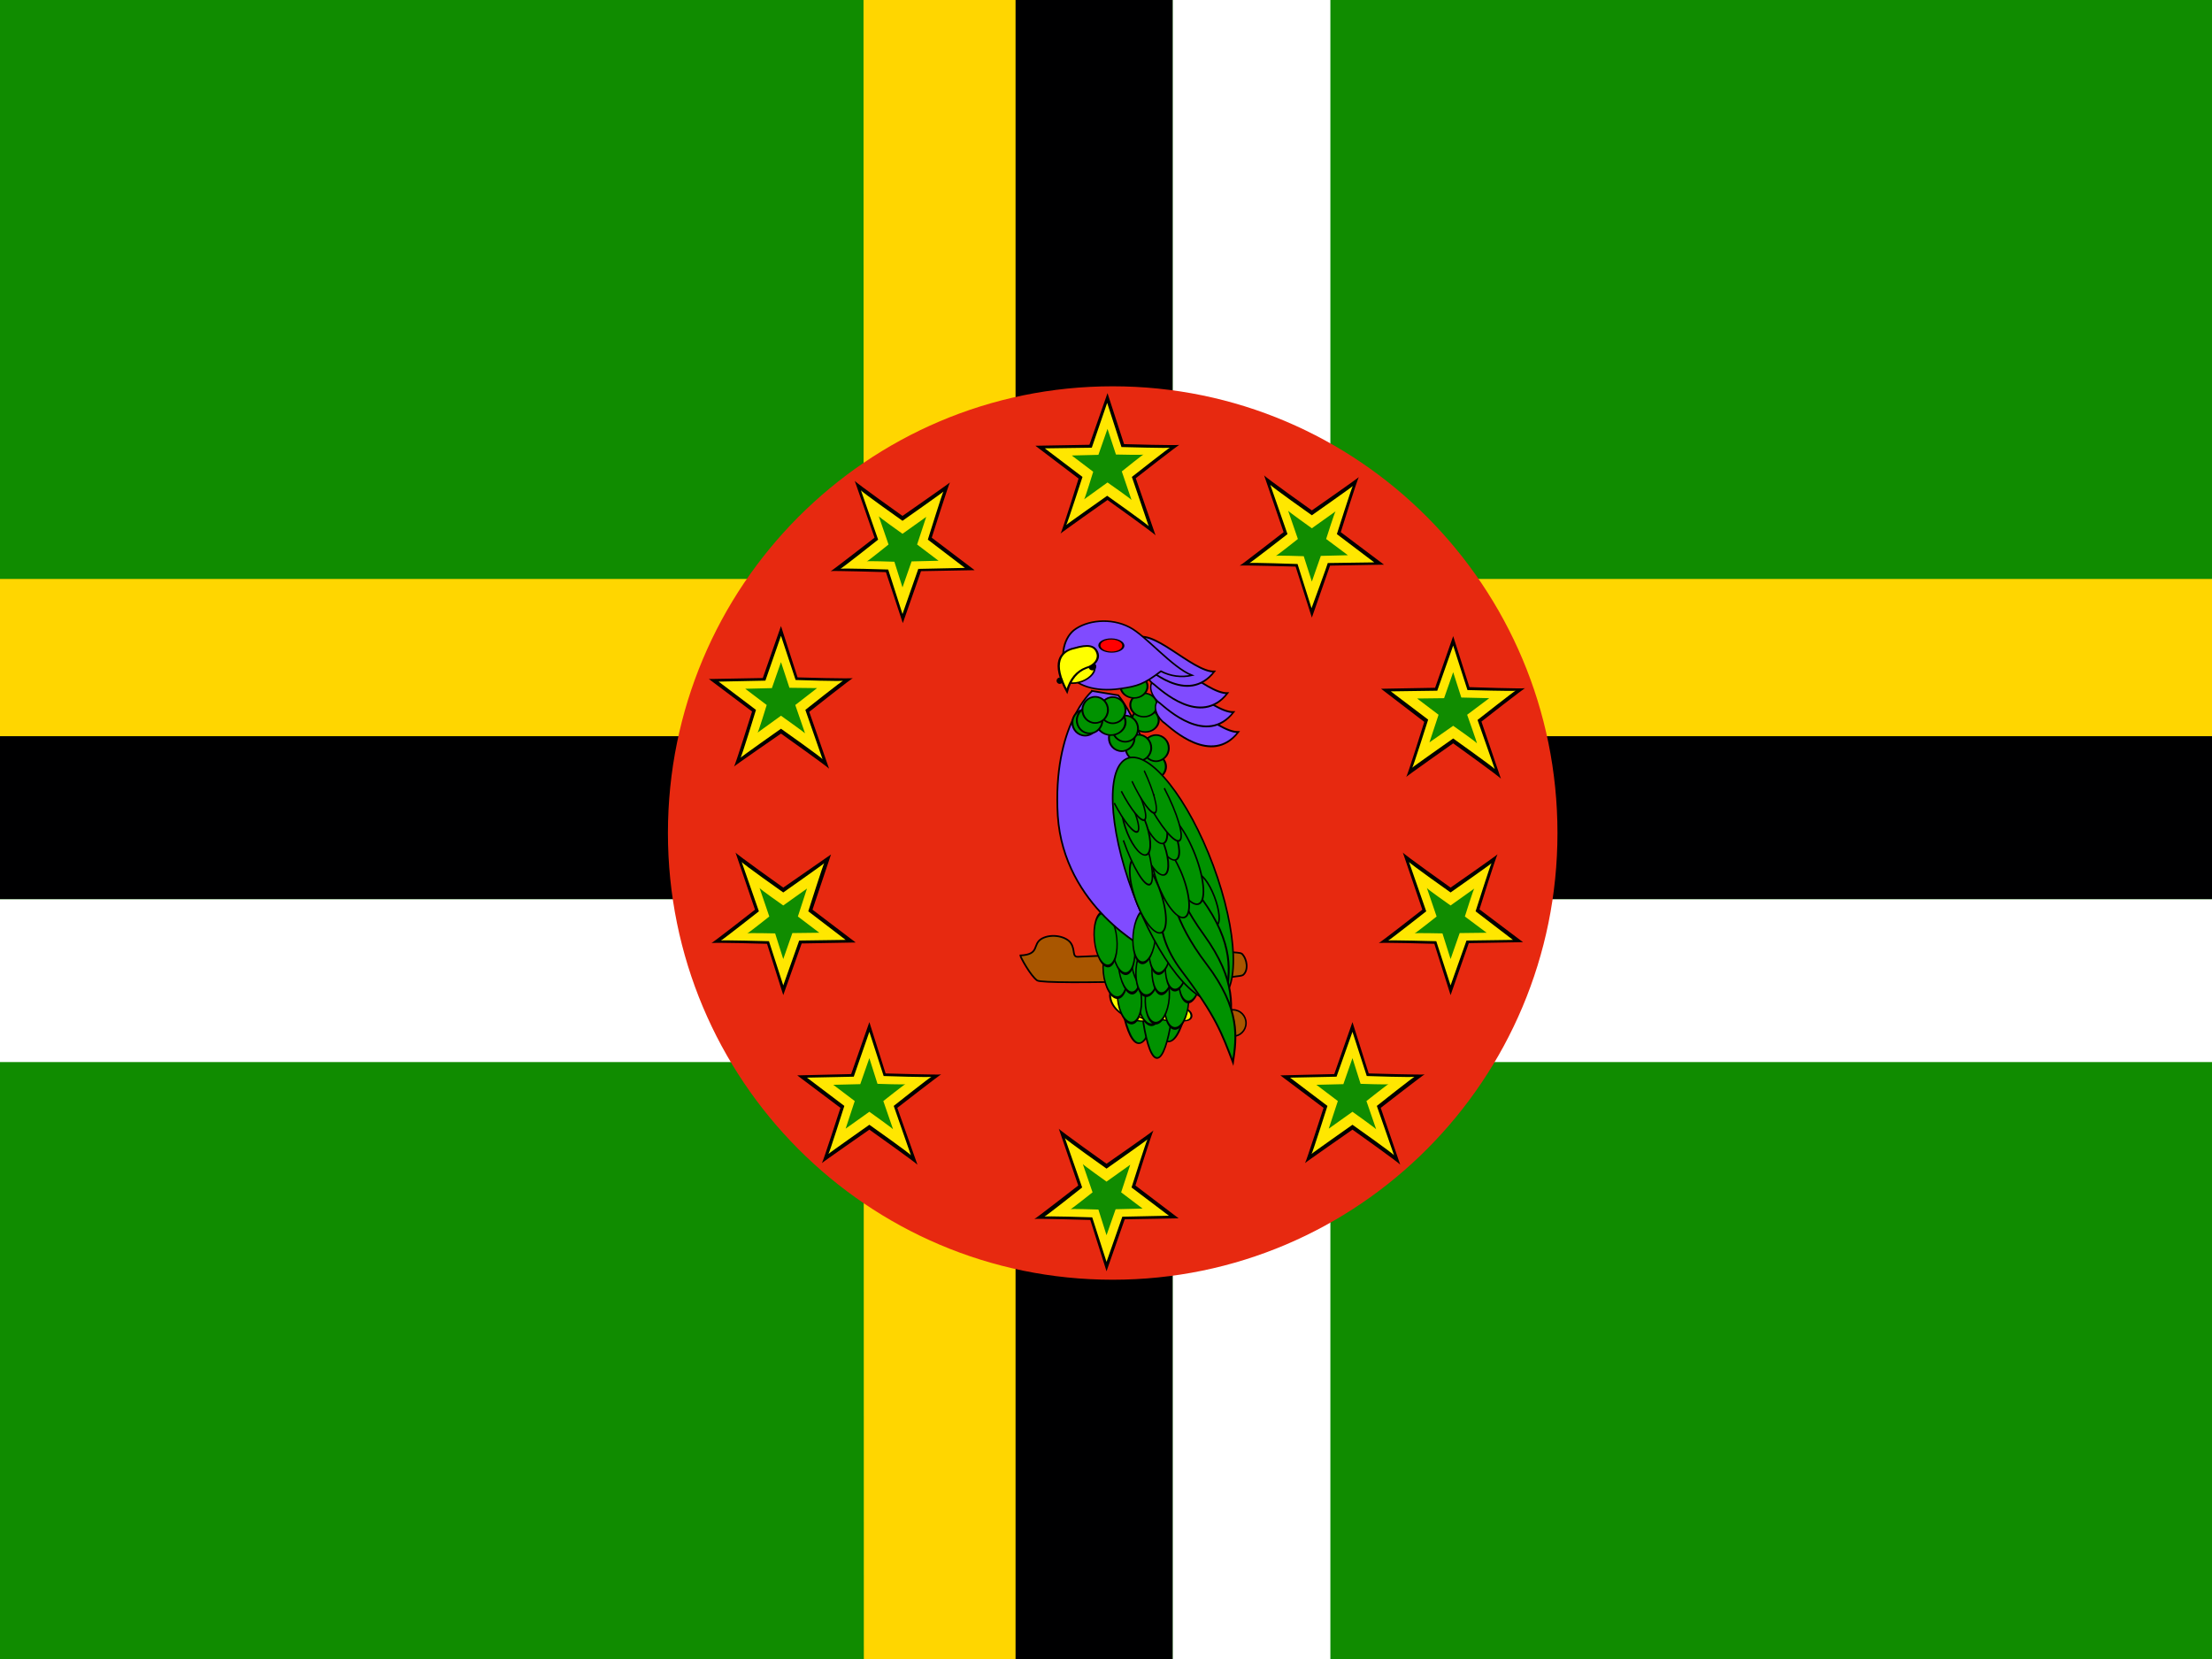
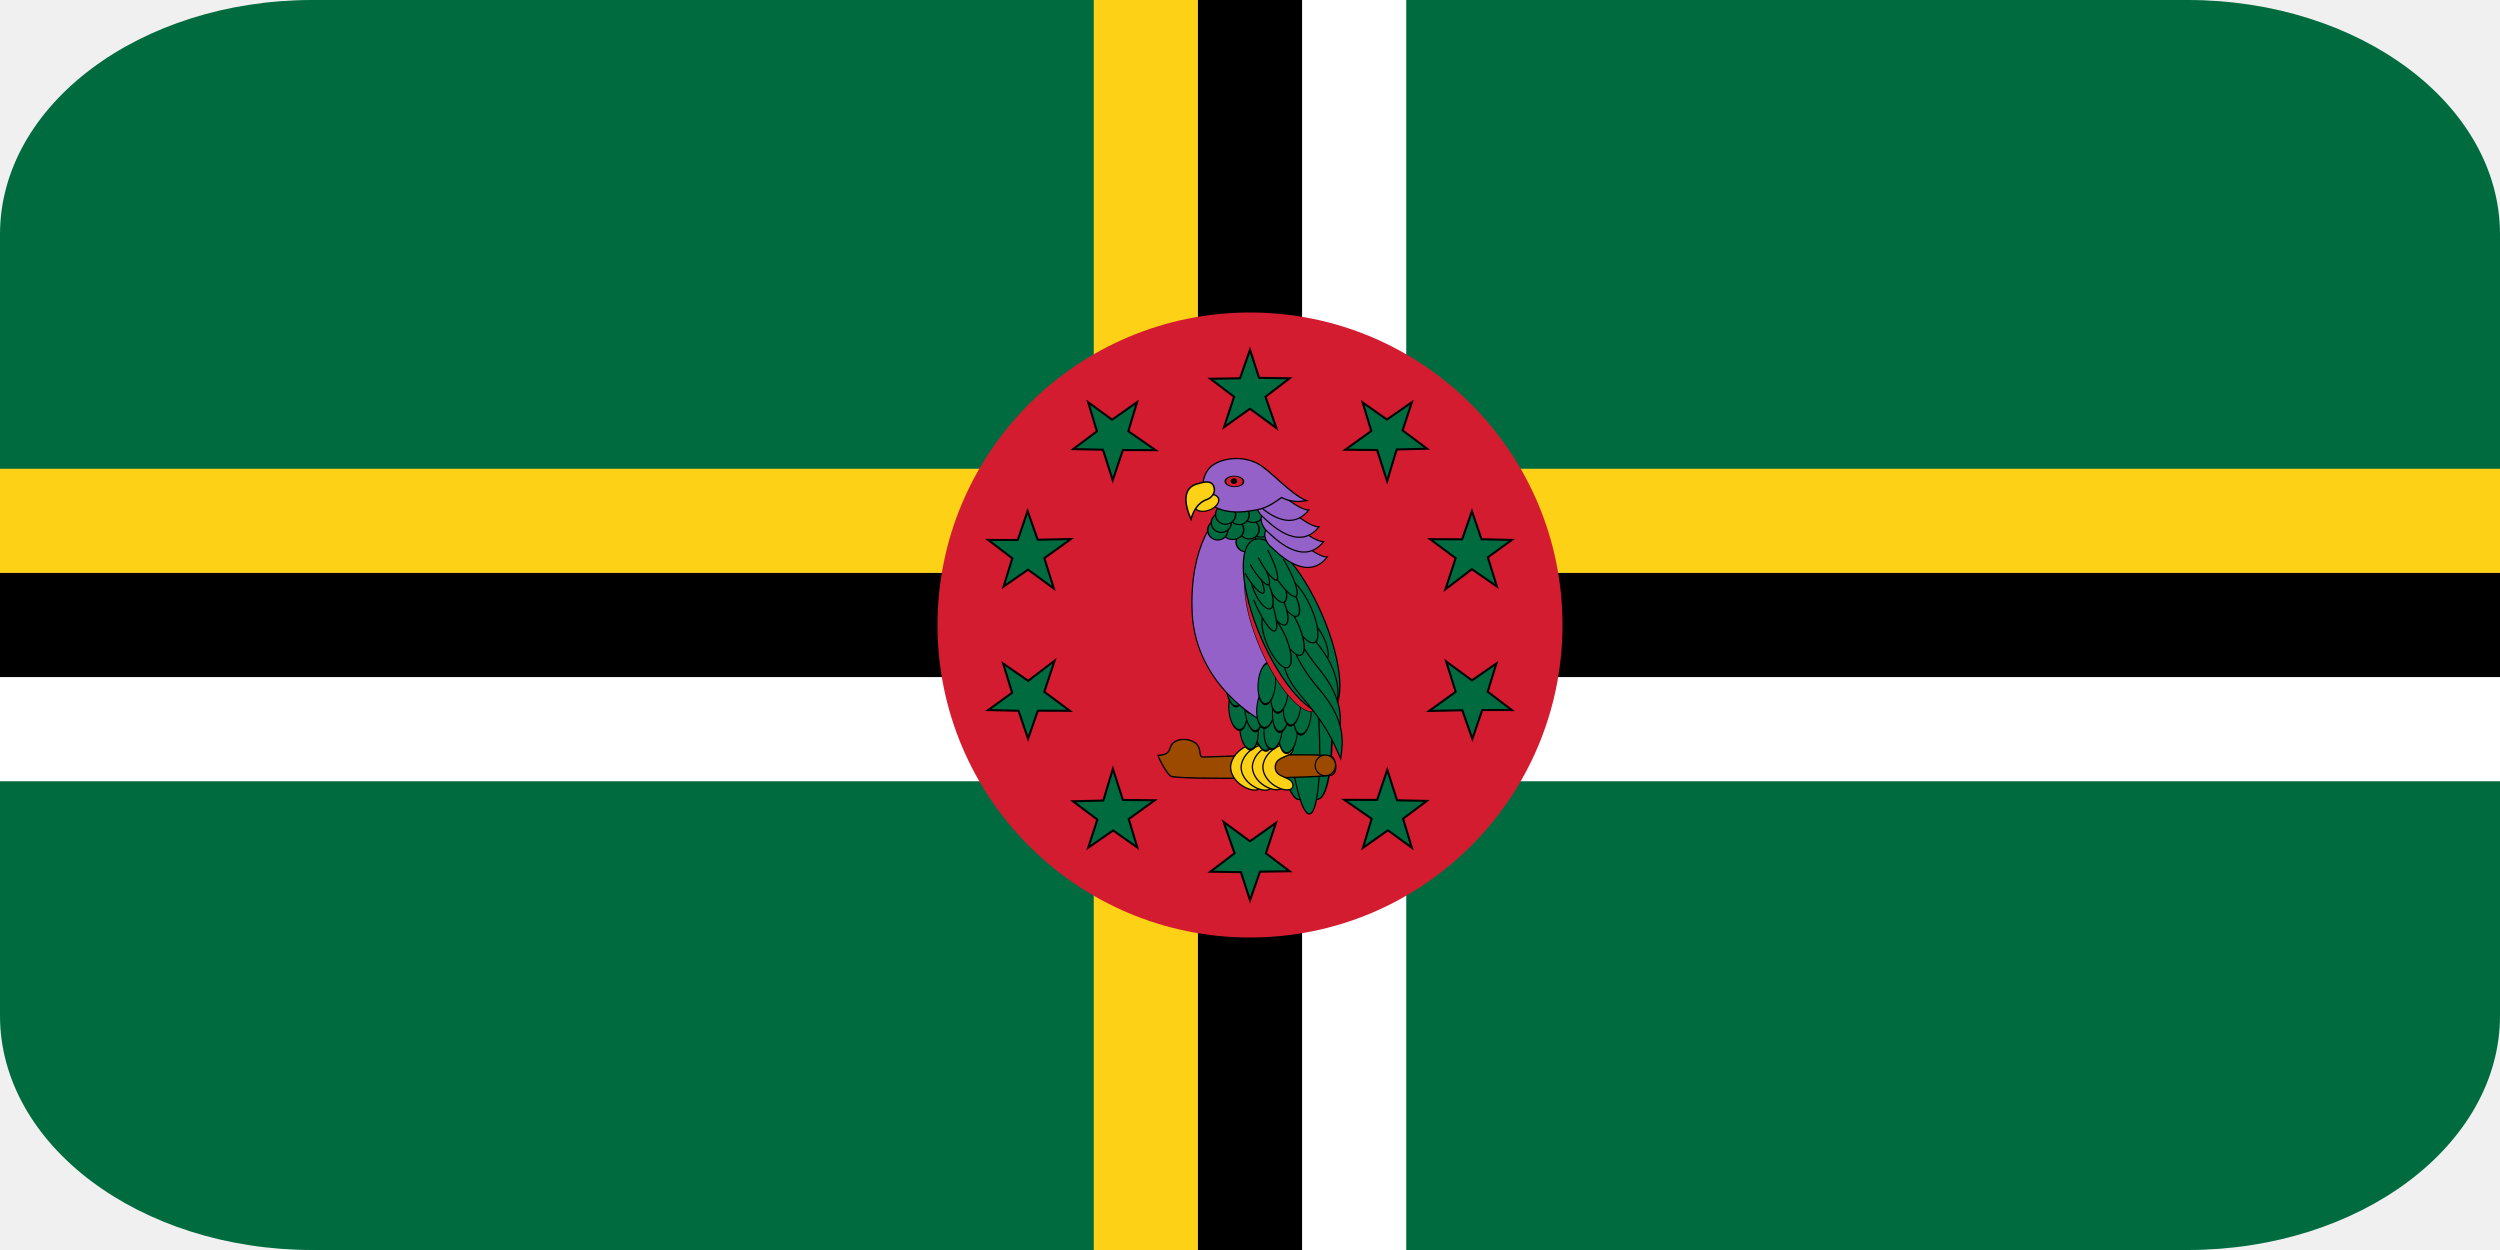
- <svg xmlns="http://www.w3.org/2000/svg" id="flag-icons-dm" viewBox="0 0 640 480">
+ <svg xmlns="http://www.w3.org/2000/svg" xmlns:xlink="http://www.w3.org/1999/xlink" viewBox="0 0 1200 600">
  <defs>
-     <clipPath id="dm-a">
-       <path fill-opacity=".7" d="M-85 0h682.7v512H-85z" />
-     </clipPath>
+     <mask id="fa-flag-rounded-dm" maskUnits="userSpaceOnUse" x="0.0" y="0.0" width="1200.0" height="600.0">
+       <rect x="0.0" y="0.0" width="1200.0" height="600.0" rx="150.0" ry="112.5" fill="#fff" />
+     </mask>
  </defs>
-   <g fill-rule="evenodd" clip-path="url(#dm-a)" transform="translate(79.7)scale(.94)">
-     <path fill="#108c00" d="M-258.3 0H769.2v512H-258.3z" />
-     <path fill="#ffd600" d="M-260 178.2H772.6v50.1H-260z" />
-     <path fill="#ffd600" d="M181 0h48.5v512h-48.4z" />
-     <path fill="#000001" d="M227.8 0h48.4v512h-48.4z" />
-     <path fill="#000001" d="M-260 226.6H772.6v50.2H-260z" />
-     <path fill="#fff" d="M-260 276.8H772.6v50.1H-260z" />
-     <path fill="#fff" d="M276.2 0h48.5v512h-48.5z" />
-     <rect width="273.8" height="275" x="-394.6" y="-393.9" fill="#e72910" ry="137.5" transform="scale(-1)" />
-     <g stroke-width="1pt">
-       <path d="m250.5 137 5.6-16 5.1 15.7s17.1.5 17.1.2-13.5 10.3-13.5 10.3l6.1 17.6c-.2-.5-14.8-10.9-14.8-10.9s-14.8 10.4-14.5 10.4 5.6-17 5.6-17l-13.3-10.1 16.6-.3z" />
-       <path fill="#ffe700" d="M251.3 137.7 256 124l4.4 13.6s14.9.4 14.9.2-11.7 9-11.7 9l5.2 15.2c-.2-.5-12.8-9.4-12.8-9.4s-12.8 9-12.6 9 5-14.8 5-14.8l-11.6-8.8 14.4-.2z" />
-       <path fill="#108c00" d="m253.3 140 2.8-8 2.6 7.9s8.5.2 8.5 0-6.7 5.2-6.7 5.2l3 8.8c-.1-.3-7.4-5.4-7.4-5.4l-7.2 5.2c.2 0 2.8-8.5 2.8-8.5l-6.6-5z" />
-     </g>
-     <g stroke-width="1pt">
-       <path d="m356.9 211.8 5.6-16 5 15.7s17.2.6 17.2.3-13.5 10.3-13.5 10.3l6 17.6c-.2-.5-14.7-10.9-14.7-10.9s-14.8 10.4-14.5 10.4 5.6-17 5.6-17L340.3 212l16.6-.3z" />
-       <path fill="#ffe700" d="m357.6 212.6 4.9-13.9 4.4 13.7s14.8.4 14.8.2-11.7 9-11.7 9l5.3 15.1c-.2-.4-12.8-9.4-12.8-9.4s-12.8 9-12.6 9 4.9-14.8 4.9-14.8l-11.5-8.7z" />
-       <path fill="#108c00" d="m359.7 214.9 2.8-8 2.5 7.8 8.6.2-6.8 5.1s3.2 9 3 8.8c0-.3-7.3-5.4-7.3-5.4l-7.3 5.1 2.8-8.5-6.6-5z" />
-     </g>
-     <g stroke-width="1pt">
-       <path d="m325.9 330.6 5.6-16 5 15.8s17.2.5 17.2.3-13.5 10.3-13.5 10.3l6 17.5c-.2-.5-14.7-10.8-14.7-10.8S316.7 358 316.9 358s5.7-17 5.7-17l-13.3-10z" />
-       <path fill="#ffe700" d="m326.6 331.4 4.9-13.8 4.4 13.6s14.8.5 14.8.2-11.7 9-11.7 9l5.3 15.2c-.2-.5-12.8-9.4-12.8-9.4s-12.8 9-12.6 9 4.9-14.8 4.9-14.8l-11.5-8.7z" />
-       <path fill="#108c00" d="m328.7 333.7 2.8-8 2.5 7.9s8.6.3 8.6.1-6.8 5.2-6.8 5.2l3 8.7c0-.2-7.3-5.4-7.3-5.4l-7.3 5.2 2.8-8.5-6.6-5z" />
-     </g>
-     <g stroke-width="1pt">
-       <path d="m177.2 330.6 5.6-16 5 15.8s17.1.5 17.1.3-13.5 10.3-13.5 10.3l6.2 17.5c-.3-.5-14.8-10.8-14.8-10.8S168 358 168.2 358s5.7-17 5.7-17l-13.3-10z" />
-       <path fill="#ffe700" d="m178 331.4 4.8-13.8 4.4 13.6s14.8.5 14.8.2-11.7 9-11.7 9l5.3 15.2c-.2-.5-12.8-9.4-12.8-9.4s-12.8 9-12.6 9 4.9-14.8 4.9-14.8l-11.5-8.7z" />
-       <path fill="#108c00" d="m180 333.7 2.8-8 2.5 7.9s8.6.3 8.6.1-6.8 5.2-6.8 5.2l3 8.7c0-.2-7.3-5.4-7.3-5.4l-7.3 5.2 2.8-8.5-6.6-5z" />
-     </g>
-     <g stroke-width="1pt">
-       <path d="m150 208.7 5.6-16 5.1 15.8s17.1.5 17.1.2-13.5 10.4-13.5 10.4l6.1 17.5c-.3-.5-14.8-10.8-14.8-10.8S140.8 236 141.1 236s5.6-17 5.6-17l-13.3-10z" />
-       <path fill="#ffe700" d="m150.8 209.5 4.8-13.8 4.5 13.6s14.7.5 14.7.2-11.7 9-11.7 9l5.3 15.2c-.2-.5-12.8-9.4-12.8-9.4s-12.8 9-12.5 9 4.8-14.8 4.8-14.8l-11.5-8.7z" />
-       <path fill="#108c00" d="m152.8 211.8 2.8-8 2.6 7.9 8.5.1-6.7 5.2 3 8.7c-.1-.2-7.4-5.4-7.4-5.4l-7.2 5.2c.2 0 2.8-8.5 2.8-8.5l-6.6-5z" />
-     </g>
-     <g stroke-width="1pt">
-       <path d="m324.6 174.1-5.6 16-5-15.7s-17.2-.5-17.2-.3 13.5-10.3 13.5-10.3l-6-17.5c.2.5 14.7 10.8 14.7 10.8s14.8-10.3 14.5-10.3-5.6 17-5.6 17l13.3 10z" />
-       <path fill="#ffe700" d="M323.9 173.3c0 .3-5 13.9-5 13.9l-4.3-13.6s-14.8-.5-14.8-.3 11.7-8.9 11.7-8.9l-5.3-15.2c.2.5 12.8 9.4 12.8 9.4s12.8-9 12.6-9-4.9 14.8-4.9 14.8l11.5 8.7z" />
-       <path fill="#108c00" d="m321.8 171-2.8 8-2.5-7.8s-8.6-.3-8.6-.1 6.8-5.2 6.8-5.2l-3-8.7c0 .2 7.3 5.4 7.3 5.4l7.3-5.2c-.2 0-2.9 8.5-2.9 8.5l6.7 5-8.3.2z" />
-     </g>
-     <g stroke-width="1pt">
-       <path d="m367.3 290.3-5.6 16-5-15.8s-17.2-.5-17.2-.2S353 280 353 280l-6-17.6c.2.5 14.7 10.8 14.7 10.8s14.8-10.3 14.5-10.3-5.6 17-5.6 17L384 290z" />
-       <path fill="#ffe700" d="m366.6 289.5-4.9 13.8-4.4-13.6s-14.8-.4-14.8-.2 11.7-9 11.7-9l-5.3-15.2c.2.5 12.8 9.4 12.8 9.4s12.8-9 12.6-9-4.9 14.8-4.9 14.8l11.5 8.8z" />
-       <path fill="#108c00" d="m364.5 287.2-2.8 8-2.5-7.9s-8.6-.2-8.6 0 6.8-5.2 6.8-5.2l-3-8.8c0 .3 7.3 5.4 7.3 5.4l7.3-5.2c-.2 0-2.9 8.6-2.9 8.6l6.7 5z" />
-     </g>
-     <g stroke-width="1pt">
-       <path d="m261.4 375.3-5.6 16-5-15.8s-17.2-.5-17.2-.3 13.5-10.3 13.5-10.3l-6-17.5c.2.5 14.7 10.8 14.7 10.8s14.8-10.3 14.5-10.3-5.6 17-5.6 17L278 375z" />
-       <path fill="#ffe700" d="m260.7 374.4-4.9 14-4.4-13.7s-14.8-.5-14.8-.2 11.7-9 11.7-9l-5.3-15.2c.2.5 12.8 9.4 12.8 9.4s12.8-9 12.6-9-4.9 14.8-4.9 14.8l11.5 8.7-14.3.3z" />
-       <path fill="#108c00" d="m258.6 372.2-2.8 8-2.5-7.9s-8.6-.3-8.6-.1 6.8-5.2 6.8-5.2l-3-8.7c0 .2 7.3 5.4 7.3 5.4l7.3-5.2-2.8 8.5 6.6 5z" />
-     </g>
-     <g stroke-width="1pt">
-       <path d="m162 290.3-5.7 16-5-15.8s-17.2-.5-17.2-.2 13.5-10.3 13.5-10.3l-6-17.6c.2.5 14.7 10.8 14.7 10.8L171 263l-5.7 17 13.3 10.1-16.6.3z" />
-       <path fill="#ffe700" d="m161.2 289.5-4.9 13.8-4.4-13.6s-14.8-.4-14.8-.2 11.7-9 11.7-9l-5.3-15.2c.2.5 12.8 9.4 12.8 9.4s12.8-9 12.6-9-4.9 14.8-4.9 14.8l11.5 8.8z" />
-       <path fill="#108c00" d="m159.1 287.2-2.8 8-2.5-7.9s-8.6-.2-8.6 0 6.8-5.2 6.8-5.2l-3-8.8c0 .3 7.3 5.4 7.3 5.4l7.3-5.2-2.8 8.6 6.6 5z" />
-     </g>
-     <g stroke-width="1pt">
-       <path d="m198.7 175.8-5.6 16-5.2-15.7s-17-.5-17-.3 13.5-10.3 13.5-10.3l-6.1-17.5c.2.5 14.7 10.8 14.7 10.8s14.8-10.3 14.6-10.3-5.6 17-5.6 17l13.2 10z" />
-       <path fill="#ffe700" d="m197.9 175-4.9 14-4.4-13.7s-14.8-.5-14.8-.2 11.7-9 11.7-9l-5.3-15.2c.2.5 12.8 9.4 12.8 9.4s12.8-9 12.6-9-4.8 14.8-4.8 14.8l11.4 8.7-14.3.3z" />
-       <path fill="#108c00" d="m195.8 172.8-2.8 8-2.5-7.9s-8.5-.3-8.5-.1 6.7-5.2 6.7-5.2l-3-8.7c0 .2 7.3 5.4 7.3 5.4l7.3-5.2-2.8 8.5 6.6 5z" />
-     </g>
-     <g transform="translate(-250.6 359.4)scale(1.04)">
-       <g fill="#009200" stroke="#000" stroke-width="2.5" transform="matrix(.16 -.02 0 .18 429.8 -215.6)">
-         <ellipse cx="680.2" cy="586.1" rx="30.8" ry="189.8" transform="matrix(1.4 0 0 1 -534.3 263.7)" />
-         <ellipse cx="680.2" cy="586.1" rx="30.8" ry="189.8" transform="matrix(1.5 0 0 1 -547.2 267)" />
-         <ellipse cx="680.2" cy="586.1" rx="30.8" ry="189.8" transform="matrix(1.2 0 0 1.1 -365 214.1)" />
+   <g mask="url(#fa-flag-rounded-dm)">
+     <path d="M0 0h1200v600H0z" fill="#006b3f" />
+     <path d="M0 225h1200v100H0z" fill="#fcd116" />
+     <path d="M0 275h1200v100H0z" fill="#fff" />
+     <path d="M0 275h1200v50H0z" />
+     <path d="M525 0h100v600H525z" fill="#fcd116" />
+     <path d="M575 0h100v600H575z" fill="#fff" />
+     <path d="M575 0h50v600h-50z" />
+     <g fill="#006b3f" transform="translate(600 300)">
+       <circle fill="#d41c30" r="150" />
+       <g id="b">
+         <path id="a" d="M-4.81-118.41L0-132.13l4.37 13.5 14.65.22-11.59 8.85 5.25 15.05L0-103.8l-12.46 8.85 4.81-14.61-11.37-8.63z" stroke="#000" />
+         <use height="100%" transform="scale(-1)" width="100%" xlink:href="#a" />
      </g>
-       <g stroke="#000" transform="translate(72.9 -9.8)">
-         <path fill="#a95600" stroke-width=".5" d="M388.5-53c6-.3 3.4-3.3 6.4-5 3-1.6 7.3-.6 8.6 1.4s.3 4 2 4 47-2.5 48.6-.9 2 5 .3 6.3c-1.6 1.4-58.9 3-60.9 1.6s-5-7-5-7.4z" />
-         <path fill="#ff0" stroke-width="3.9" d="M529.6 405.5c0 40 45.6 27.8 46.8 61.2-.7 35.4-76.7 3.5-78.6-61.2 1.9-64.8 75-98 76.7-61 1.2 30.6-45 21-45 61z" transform="matrix(.15 0 0 .1 340.4 -81.7)" />
-         <path fill="#ff0" stroke-width="3.9" d="M529.6 405.5c0 40 45.6 27.8 46.8 61.2-.7 35.4-76.7 3.5-78.6-61.2 1.9-64.8 75-98 76.7-61 1.2 30.6-45 21-45 61z" transform="matrix(.15 0 0 .1 344.4 -81.6)" />
-         <path fill="#ff0" stroke-width="3.9" d="M529.6 405.5c0 40 45.6 27.8 46.8 61.2-.7 35.4-76.7 3.5-78.6-61.2 1.9-64.8 75-98 76.7-61 1.2 30.6-45 21-45 61z" transform="matrix(.15 0 0 .1 348.7 -81.8)" />
-         <path fill="#ff0" stroke-width="3.9" d="M529.6 405.5c0 40 45.6 27.8 46.8 61.2-.7 35.4-76.7 3.5-78.6-61.2 1.9-64.8 75-98 76.7-61 1.2 30.6-45 21-45 61z" transform="matrix(.15 0 0 .1 352.7 -81.8)" />
-         <ellipse cx="478.4" cy="-41.1" fill="#a95600" stroke-width=".4" rx="3.5" ry="3.4" transform="matrix(1.1 .02 -.02 1.15 -75.6 4.7)" />
-       </g>
-       <g fill="#009200" stroke="#000" stroke-width="2.5" transform="rotate(-5.8 688.4 -625.2)">
-         <ellipse cx="427.1" cy="905" rx="20.8" ry="24.1" transform="matrix(.17 0 0 .32 369.8 -361.6)" />
-         <ellipse cx="427.1" cy="905" rx="20.8" ry="24.1" transform="matrix(.17 0 0 .32 364 -362.7)" />
-         <ellipse cx="427.1" cy="905" rx="20.8" ry="24.1" transform="matrix(.17 0 0 .32 360.6 -370.6)" />
-         <ellipse cx="427.1" cy="905" rx="20.8" ry="24.1" transform="matrix(.16 0 0 .35 369.3 -399.4)" />
-         <ellipse cx="427.1" cy="905" rx="20.8" ry="24.1" transform="matrix(.16 0 0 .33 377.4 -379)" />
-         <ellipse cx="427.1" cy="905" rx="20.8" ry="24.1" transform="matrix(.16 0 0 .33 373.2 -382.2)" />
-         <ellipse cx="427.1" cy="905" rx="20.8" ry="24.1" transform="matrix(.16 0 0 .33 368 -386.7)" />
-         <ellipse cx="427.1" cy="905" rx="20.8" ry="24.1" transform="matrix(.16 0 0 .33 363 -389.5)" />
-       </g>
-       <path fill="#804bff" stroke="#000" stroke-width=".5" d="M482.6-141s-11.7 10-10.1 36.9c1.8 27 26.5 39.5 26.5 39.5s6.2-7.7 5.2-29.5c-2-31.8-13.8-45.7-13.8-45.7l-7.8-1.3z" />
-       <g fill="#009200" stroke="#000" stroke-width="2.5" transform="rotate(4.5 181 769.9)">
-         <ellipse cx="427.1" cy="905" rx="20.8" ry="24.1" transform="matrix(.17 0 0 .32 369.8 -361.6)" />
-         <ellipse cx="427.1" cy="905" rx="20.8" ry="24.1" transform="matrix(.17 0 0 .32 364 -362.7)" />
-         <ellipse cx="427.1" cy="905" rx="20.8" ry="24.1" transform="matrix(.17 0 0 .32 360.6 -370.6)" />
-         <ellipse cx="427.1" cy="905" rx="20.8" ry="24.1" transform="matrix(.16 0 0 .35 369.3 -399.4)" />
-         <ellipse cx="427.1" cy="905" rx="20.8" ry="24.1" transform="matrix(.16 0 0 .33 377.4 -379)" />
-         <ellipse cx="427.1" cy="905" rx="20.8" ry="24.1" transform="matrix(.16 0 0 .33 373.2 -382.2)" />
-         <ellipse cx="427.1" cy="905" rx="20.8" ry="24.1" transform="matrix(.16 0 0 .33 368 -386.7)" />
-         <ellipse cx="427.1" cy="905" rx="20.8" ry="24.1" transform="matrix(.16 0 0 .33 363 -389.5)" />
-       </g>
-       <ellipse cx="624.4" cy="606.1" fill="#c90000" stroke="#000" stroke-width="1pt" rx="58.3" ry="186.5" transform="matrix(.16 -.06 .06 .15 369.6 -145)" />
-       <g fill="#009200" stroke="#000" transform="rotate(1 242.4 -1957.8)">
-         <ellipse cx="218.1" cy="356.8" stroke-width="1.5" rx="10.8" ry="12.9" transform="matrix(.4 0 0 .3 445 -230.5)" />
-         <ellipse cx="218.1" cy="356.8" stroke-width="1.6" rx="10.8" ry="12.9" transform="matrix(.35 0 0 .3 457.2 -236)" />
-         <ellipse cx="218.1" cy="356.8" stroke-width="1.6" rx="10.8" ry="12.9" transform="matrix(.35 0 0 .3 452 -236)" />
-         <ellipse cx="218.1" cy="356.8" stroke-width="1.6" rx="10.8" ry="12.9" transform="matrix(.37 0 0 .27 449.5 -233.5)" />
-         <ellipse cx="218.1" cy="356.8" stroke-width="1.6" rx="10.8" ry="12.9" transform="matrix(.37 0 0 .27 449 -238)" />
-         <ellipse cx="218.1" cy="356.8" stroke-width="1.6" rx="10.8" ry="12.9" transform="matrix(.35 0 0 .3 447 -238.8)" />
-         <ellipse cx="218.1" cy="356.8" stroke-width="1.6" rx="10.8" ry="12.9" transform="matrix(.35 0 0 .3 448 -241.6)" />
-         <ellipse cx="218.1" cy="356.8" stroke-width="1.5" rx="10.8" ry="12.9" transform="matrix(.4 0 0 .3 432.8 -243.5)" />
-         <ellipse cx="218.1" cy="356.8" stroke-width="1.6" rx="10.8" ry="12.9" transform="matrix(.37 0 0 .27 446 -243.5)" />
-         <ellipse cx="218.1" cy="356.8" stroke-width="1.6" rx="10.8" ry="12.9" transform="matrix(.35 0 0 .3 444.2 -247)" />
-         <ellipse cx="218.1" cy="356.8" stroke-width="1.6" rx="10.8" ry="12.9" transform="matrix(.35 0 0 .3 436.1 -243.2)" />
-         <ellipse cx="218.1" cy="356.8" stroke-width="1.6" rx="10.8" ry="12.9" transform="matrix(.35 0 0 .3 437.4 -243.9)" />
-         <ellipse cx="218.1" cy="356.8" stroke-width="1.6" rx="10.8" ry="12.9" transform="matrix(.35 0 0 .3 439 -247)" />
-       </g>
-       <g fill="#009200" stroke="#000" transform="matrix(.18 0 0 .2 421 -216.8)">
-         <ellipse cx="528.7" cy="564.5" stroke-width="2.5" rx="67.4" ry="205.6" transform="matrix(.98 -.3 .36 .87 -245.8 324.4)" />
-         <ellipse cx="528.7" cy="646.1" stroke-width="2.5" rx="13.3" ry="40.8" transform="rotate(-23.4 630.5 660.9)" />
-         <path stroke-width="1.5" d="M139.9 644c0 57.7-18.8 86.2-34.6 110.3 7.5-32.5 13-52.6 13-110.3s29.5-85.3 40.3-102c-4.2 16.7-18.7 44.3-18.7 102z" transform="matrix(1.88 -.46 .95 1.18 -352.3 -10)" />
-         <path stroke-width="1.5" d="M139.9 644c0 57.7-18.8 86.2-34.6 110.3 7.5-32.5 13-52.6 13-110.3s29.5-85.3 40.3-102c-4.2 16.7-18.7 44.3-18.7 102z" transform="matrix(1.88 -.46 .95 1.18 -348.4 44)" />
-         <path stroke-width="1.5" d="M139.9 644c0 57.7-18.8 86.2-34.6 110.3 7.5-32.5 13-52.6 13-110.3s29.5-85.3 40.3-102c-4.2 16.7-18.7 44.3-18.7 102z" transform="matrix(1.87 -.5 .98 1.16 -362 105.8)" />
-         <ellipse cx="528.7" cy="646.1" stroke-width="1.4" rx="13.3" ry="40.8" transform="matrix(1.8 -.4 .7 1.64 -915.6 -221)" />
-         <ellipse cx="528.7" cy="646.1" stroke-width="1.6" rx="13.3" ry="40.8" transform="matrix(1.63 -.23 .54 1.35 -739.5 -91.8)" />
-         <ellipse cx="528.7" cy="646.1" stroke-width="1.6" rx="13.3" ry="40.8" transform="matrix(1.63 -.2 .5 1.36 -750.6 -91.8)" />
-         <ellipse cx="528.7" cy="646.1" stroke-width="2.1" rx="13.3" ry="40.8" transform="matrix(1.3 -.2 .47 1 -531 47.6)" />
-         <ellipse cx="528.7" cy="646.1" stroke-width="2.1" rx="13.3" ry="40.8" transform="matrix(1.33 -.13 .4 1.03 -517.9 12.2)" />
-         <path stroke-width="2.1" d="M145.7 569.5c0 34-6.7 61.6-15 61.6s-15-27.6-15-61.6" transform="matrix(1.03 -.5 .46 1.18 12.8 -14.5)" />
-         <ellipse cx="528.7" cy="646.1" stroke-width="2.1" rx="13.3" ry="40.8" transform="matrix(1.33 -.13 .4 1.03 -519.5 -34.4)" />
-         <ellipse cx="528.7" cy="646.1" stroke-width="2.1" rx="13.3" ry="40.8" transform="matrix(1.33 -.1 .38 1.04 -534 -40.1)" />
-         <path stroke-width="2.9" d="M145.7 569.5c0 34-6.7 61.6-15 61.6s-15-27.6-15-61.6" transform="matrix(.67 -.47 .46 .8 39.5 143.3)" />
-         <path stroke-width="2.9" d="M145.7 569.5c0 34-6.7 61.6-15 61.6s-15-27.6-15-61.6" transform="matrix(.67 -.47 .46 .8 51.1 125.8)" />
-         <path stroke-width="2.1" d="M145.7 569.5c0 34-6.7 61.6-15 61.6s-15-27.6-15-61.6" transform="matrix(.94 -.64 .64 1.1 -40.2 -10.7)" />
-         <path stroke-width="2.7" d="M145.7 569.5c0 34-6.7 61.6-15 61.6s-15-27.6-15-61.6" transform="matrix(.67 -.52 .46 .88 68.6 71.2)" />
-       </g>
-       <g fill="#804bff" stroke="#000" stroke-width="2.5">
-         <path d="M276.3 345.4c-12.3 9.2.4 25.2 12 30.7 13 7.7 86.6 58.2 136.3 12-40.8.8-118.7-63.2-148.3-42.7z" transform="matrix(.16 0 0 .22 458 -214.3)" />
-         <path d="M276.3 345.4c-12.3 9.2.4 25.2 12 30.7 13 7.7 86.6 58.2 136.3 12-40.8.8-118.7-63.2-148.3-42.7z" transform="matrix(.16 0 0 .22 456.6 -220.2)" />
-         <path d="M276.3 345.4c-12.3 9.2.4 25.2 12 30.7 13 7.7 86.6 58.2 136.3 12-40.8.8-118.7-63.2-148.3-42.7z" transform="matrix(.16 0 0 .22 454.8 -225.8)" />
-         <path d="M276.3 345.4c-12.3 9.2.4 25.2 12 30.7 13 7.7 86.6 58.2 136.3 12-40.8.8-118.7-63.2-148.3-42.7z" transform="matrix(.16 0 0 .22 450.9 -232.2)" />
-       </g>
-       <g transform="rotate(1 -589.6 681.6)">
-         <path fill="#804bff" stroke="#000" stroke-width="2.5" d="M211.2 247.3c21.7-12 56.6-9.8 79.7 11.2 19.4 17 45.3 75.2 70.3 92.8a58 58 0 0 1-42.2-15.2c-28.8 15.5-38.1 16.7-64 15.7-35.8-1.4-62.4-17.7-68-40.6-6.3-21.8 4.8-52.5 24.2-63.9z" transform="matrix(.2 -.04 .05 .18 407.8 -213.6)" />
-         <ellipse cx="287.2" cy="323" fill="red" stroke="#000" stroke-width="2.5" rx="14.2" ry="15" transform="matrix(.25 0 0 .13 401.8 -215.2)" />
-         <ellipse cx="204.6" cy="348.3" fill="#ff0" stroke="#000" stroke-width="2.5" rx="23.3" ry="15.9" transform="matrix(.2 -.08 .07 .17 398.7 -208)" />
-         <circle cx="283.9" cy="333.9" r="5.8" transform="matrix(.2 0 0 .2 411.3 -233.7)" />
-         <path fill="#ff0" stroke="#000" stroke-width="6.6" d="M516.8 260.3c4.4 18-6.7 43-33.1 52.6-26.8 13.2-46.1 41.8-55.7 88-47.2-103.2-23-148.3 20.6-160.3 37.4-14.4 60.4-13.4 68.2 19.7z" transform="matrix(.1 0 0 .08 417.9 -191.5)" />
-         <circle cx="199" cy="362.4" r="4.7" transform="matrix(.2 0 0 .2 418.7 -235)" />
+       <use height="100%" transform="rotate(36)" width="100%" xlink:href="#b" />
+       <use height="100%" transform="rotate(72)" width="100%" xlink:href="#b" />
+       <use height="100%" transform="rotate(108)" width="100%" xlink:href="#b" />
+       <use height="100%" transform="rotate(144)" width="100%" xlink:href="#b" />
+       <g stroke="#000" stroke-width="2.5">
+         <ellipse cx="680.21" cy="586.13" rx="30.805" ry="189.82" transform="matrix(.28955 -.03018 .01659 .23226 -186.117 -75.926)" />
+         <ellipse cx="680.21" cy="586.13" rx="30.805" ry="189.82" transform="matrix(.30626 -.03184 .01669 .23225 -188.733 -74.887)" />
+         <ellipse cx="680.21" cy="586.13" rx="30.805" ry="189.82" transform="matrix(.245 -.0259 .0179 .25675 -151.947 -90.936)" />
+         <path d="M-44.213 62.565c7.657-.319 4.332-4.416 8.2-6.596 3.864-2.177 9.365-.737 11.015 1.986 1.65 2.722.327 5.397 2.45 5.433 2.126.037 59.928-2.387 62.01-.105 2.085 2.28 2.429 6.776.27 8.524-2.16 1.77-75.235 2.588-77.751.738-2.517-1.824-6.202-9.53-6.194-9.98z" fill="#9c4a00" stroke-width=".657" />
+         <g fill="#fcd116" stroke-width=".633">
+           <path d="M-3.377 68.195c-.139 5.775 8.404 4.14 8.521 8.963-.257 5.114-14.324.313-14.46-9.041.585-9.345 14.354-13.963 14.525-8.625.126 4.435-8.447 2.927-8.586 8.703z" />
+           <path d="M1.664 68.261c-.14 5.776 8.403 4.14 8.52 8.964-.257 5.113-14.324.312-14.459-9.042.585-9.345 14.354-13.962 14.524-8.625.127 4.435-8.446 2.928-8.585 8.703z" />
+           <path d="M7.07 68.058c-.138 5.775 8.404 4.14 8.522 8.963-.257 5.114-14.324.313-14.46-9.042.585-9.344 14.354-13.962 14.524-8.624.127 4.435-8.446 2.927-8.585 8.703z" />
+           <path d="M12.111 68.124c-.138 5.776 8.404 4.14 8.521 8.964-.257 5.113-14.324.312-14.46-9.042.586-9.345 14.355-13.962 14.525-8.625.126 4.435-8.447 2.928-8.586 8.703z" />
+         </g>
+         <ellipse cx="478.38" cy="-41.086" fill="#9c4a00" rx="3.534" ry="3.403" stroke-width=".399" transform="matrix(1.37992 .02078 -.03062 1.45444 -625.227 117.205)" />
+         <ellipse cx="427.11" cy="905" rx="20.814" ry="24.144" transform="matrix(.20742 -.0313 .04226 .39514 -119.978 -293.416)" />
+         <ellipse cx="427.11" cy="905" rx="20.814" ry="24.144" transform="matrix(.20742 -.0313 .04226 .39514 -127.335 -293.996)" />
+         <ellipse cx="427.11" cy="905" rx="20.814" ry="24.144" transform="matrix(.20742 -.0313 .04226 .39514 -132.603 -303.411)" />
+         <ellipse cx="427.11" cy="905" rx="20.814" ry="24.144" transform="matrix(.19943 -.03154 .04632 .43593 -125.407 -340.635)" />
+         <ellipse cx="427.11" cy="905" rx="20.814" ry="24.144" transform="matrix(.1995 -.03084 .04356 .40874 -112.65 -316.232)" />
+         <ellipse cx="427.11" cy="905" rx="20.814" ry="24.144" transform="matrix(.1995 -.03084 .04356 .40874 -118.304 -319.639)" />
+         <ellipse cx="427.11" cy="905" rx="20.814" ry="24.144" transform="matrix(.1995 -.03084 .04356 .40874 -125.437 -324.554)" />
+         <ellipse cx="427.11" cy="905" rx="20.814" ry="24.144" transform="matrix(.1995 -.03084 .04356 .40874 -132.042 -327.532)" />
+         <path d="M-14.734-52.686s-14.655 12.72-13.01 47.144C-25.9 29.078 4.648 45.352 4.648 45.352s7.786-9.827 6.882-37.644C9.347-32.96-5.078-50.929-5.078-50.929z" fill="#9461c9" stroke-width=".575" />
+         <ellipse cx="427.11" cy="905" rx="20.814" ry="24.144" transform="matrix(.20968 .00618 -.02884 .39634 -45.183 -309.401)" />
+         <ellipse cx="427.11" cy="905" rx="20.814" ry="24.144" transform="matrix(.20968 .00618 -.02884 .39634 -52.319 -311.283)" />
+         <ellipse cx="427.11" cy="905" rx="20.814" ry="24.144" transform="matrix(.20968 .00618 -.02884 .39634 -55.825 -321.487)" />
+         <ellipse cx="427.11" cy="905" rx="20.814" ry="24.144" transform="matrix(.20186 .00451 -.03211 .4372 -42.11 -356.832)" />
+         <ellipse cx="427.11" cy="905" rx="20.814" ry="24.144" transform="matrix(.2018 .00521 -.02998 .40996 -33.907 -330.547)" />
+         <ellipse cx="427.11" cy="905" rx="20.814" ry="24.144" transform="matrix(.2018 .00521 -.02998 .40996 -38.863 -334.906)" />
+         <ellipse cx="427.11" cy="905" rx="20.814" ry="24.144" transform="matrix(.2018 .00521 -.02998 .40996 -45.006 -341.014)" />
+         <ellipse cx="427.11" cy="905" rx="20.814" ry="24.144" transform="matrix(.2018 .00521 -.02998 .40996 -50.974 -345.121)" />
+         <ellipse cx="624.42" cy="606.11" fill="#d41c30" rx="58.28" ry="186.49" stroke-width="1pt" transform="matrix(.19787 -.07643 .08023 .1871 -155.838 -59.213)" />
+         <ellipse cx="218.13" cy="356.75" rx="10.823" ry="12.905" stroke-width="1.464" transform="matrix(.49828 .00887 -.00657 .36896 -99.51 -162.77)" />
+         <ellipse cx="218.13" cy="356.75" rx="10.823" ry="12.905" stroke-width="1.546" transform="matrix(.44637 .00795 -.00657 .36896 -84.135 -169.3)" />
+         <ellipse cx="218.13" cy="356.75" rx="10.823" ry="12.905" stroke-width="1.546" transform="matrix(.44637 .00795 -.00657 .36896 -90.652 -169.416)" />
+         <ellipse cx="218.13" cy="356.75" rx="10.823" ry="12.905" stroke-width="1.56" transform="matrix(.46714 .00832 -.00617 .34637 -93.888 -166.37)" />
+         <ellipse cx="218.13" cy="356.75" rx="10.823" ry="12.905" stroke-width="1.56" transform="matrix(.46714 .00832 -.00617 .34637 -94.462 -172.017)" />
+         <ellipse cx="218.13" cy="356.75" rx="10.823" ry="12.905" stroke-width="1.546" transform="matrix(.44637 .00795 -.00657 .36896 -96.878 -173.22)" />
+         <ellipse cx="218.13" cy="356.75" rx="10.823" ry="12.905" stroke-width="1.562" transform="matrix(.44637 .00795 -.00644 .36143 -95.469 -176.631)" />
+         <ellipse cx="218.13" cy="356.75" rx="10.823" ry="12.905" stroke-width="1.464" transform="matrix(.49828 .00887 -.00657 .36896 -114.725 -179.37)" />
+         <ellipse cx="218.13" cy="356.75" rx="10.823" ry="12.905" stroke-width="1.56" transform="matrix(.46714 .00832 -.00617 .34637 -98.157 -179.081)" />
+         <ellipse cx="218.13" cy="356.75" rx="10.823" ry="12.905" stroke-width="1.562" transform="matrix(.44637 .00795 -.00644 .36143 -100.291 -183.521)" />
+         <ellipse cx="218.13" cy="356.75" rx="10.823" ry="12.905" stroke-width="1.546" transform="matrix(.44637 .00795 -.00657 .36896 -110.489 -178.906)" />
+         <ellipse cx="218.13" cy="356.75" rx="10.823" ry="12.905" stroke-width="1.562" transform="matrix(.44637 .00795 -.00644 .36143 -108.857 -179.772)" />
+         <ellipse cx="218.13" cy="356.75" rx="10.823" ry="12.905" stroke-width="1.562" transform="matrix(.44637 .00795 -.00644 .36143 -106.807 -183.696)" />
+         <ellipse cx="528.68" cy="564.48" rx="67.438" ry="205.64" stroke-width="2.545" transform="matrix(.21932 -.07743 .08683 .20202 -145.015 -72.556)" />
+         <ellipse cx="528.68" cy="646.07" rx="13.321" ry="40.796" transform="matrix(.20574 -.09785 .09471 .21196 -137.122 -77.403)" />
+         <g stroke-width=".575">
+           <path d="M31.463 7.799c12.81 15.598 11.193 25.503 9.857 33.883-4.025-9.663-6.223-15.746-19.035-31.347-12.813-15.6-6.418-26.548-5.538-32.316 1.926 4.993 1.903 14.179 14.716 29.78z" />
+           <path d="M32.616 20.398C45.426 35.996 43.81 45.9 42.473 54.28c-4.024-9.663-6.222-15.746-19.035-31.347C10.625 7.334 17.021-3.613 17.9-9.382c1.927 4.993 1.903 14.179 14.716 29.78z" />
+           <path d="M33.002 30.545c13.12 15.323 11.7 25.26 10.532 33.667-4.217-9.576-6.536-15.61-19.658-30.936-13.122-15.325-6.947-26.405-6.183-32.19 2.026 4.95 2.186 14.134 15.309 29.46z" />
+         </g>
+         <ellipse cx="528.68" cy="646.07" rx="13.321" ry="40.796" stroke-width="1.389" transform="matrix(.40784 -.1038 .16694 .37767 -299.57 -196.03)" />
+         <ellipse cx="528.68" cy="646.07" rx="13.321" ry="40.796" stroke-width="1.64" transform="matrix(.3669 -.0631 .12978 .31265 -259.003 -166.871)" />
+         <ellipse cx="528.68" cy="646.07" rx="13.321" ry="40.796" stroke-width="1.64" transform="matrix(.36815 -.05532 .12326 .31531 -261.524 -166.82)" />
+         <ellipse cx="528.68" cy="646.07" rx="13.321" ry="40.796" stroke-width="2.097" transform="matrix(.29658 -.05431 .11151 .23308 -211.07 -135.538)" />
+         <ellipse cx="528.68" cy="646.07" rx="13.321" ry="40.796" stroke-width="2.097" transform="matrix(.29952 -.038 .0968 .23873 -208.27 -143.865)" />
+         <path d="M8.62-15.768C12.407-6.513 13.94 1.81 12.04 2.81c-1.899.999-6.513-5.7-10.301-14.956" stroke-width=".575" />
+         <ellipse cx="528.68" cy="646.07" rx="13.321" ry="40.796" stroke-width="2.097" transform="matrix(.29952 -.038 .0968 .23873 -208.894 -154.737)" />
+         <ellipse cx="528.68" cy="646.07" rx="13.321" ry="40.796" stroke-width="2.097" transform="matrix(.30032 -.0321 .09144 .24056 -212.194 -155.987)" />
+         <g stroke-width=".575">
+           <path d="M2.026-28.338c3.678 6.254 5.658 12.094 4.418 13.037-1.238.942-5.227-3.368-8.905-9.622" />
+           <path d="M4.573-32.485C8.25-26.231 10.23-20.391 8.99-19.448c-1.238.942-5.227-3.368-8.905-9.622m15.928-2.537c5.125 8.543 7.883 16.52 6.154 17.81-1.727 1.29-7.288-4.598-12.413-13.14" />
+           <path d="M8.452-36.082c3.693 6.904 5.687 13.348 4.45 14.385-1.237 1.036-5.236-3.727-8.929-10.632" />
+         </g>
+         <g fill="#9461c9">
+           <g stroke-width=".591">
+             <path d="M8.125-46.086c-2.466 2.482-.051 7.123 2.205 8.8 2.53 2.295 16.742 17.287 26.769 4.673-8.034-.146-23.027-19.004-28.974-13.473z" />
+             <path d="M6.369-53.486c-2.465 2.483-.05 7.124 2.206 8.802 2.53 2.294 16.742 17.286 26.768 4.672-8.033-.146-23.026-19.005-28.974-13.474z" />
+             <path d="M4.123-60.576c-2.466 2.482-.051 7.124 2.205 8.801 2.53 2.294 16.742 17.286 26.769 4.672-8.034-.146-23.027-19.004-28.974-13.473z" />
+             <path d="M-.759-68.687c-2.465 2.483-.05 7.124 2.206 8.801 2.53 2.295 16.742 17.287 26.769 4.673C20.182-55.36 5.189-74.218-.76-68.687z" />
+           </g>
+           <path d="M-18.272-76.448c5.08-3.78 14.412-4.884 21.681-1.183 6.056 2.966 16.148 15.073 23.735 17.935-5.34.952-8.59.147-12.002-1.492-6.739 4.88-9.14 5.611-16.008 6.57-9.551 1.378-17.48-1.108-20.266-6.09-2.839-4.699-1.615-12.238 2.86-15.74z" stroke-width=".628" />
+         </g>
+         <ellipse cx="287.23" cy="323.04" fill="#d41c30" rx="14.154" ry="14.986" transform="matrix(.3091 .0055 -.00301 .16933 -95.304 -125.19)" />
+         <ellipse cx="204.58" cy="348.26" fill="#fcd116" rx="23.254" ry="15.895" transform="matrix(.2458 -.09144 .08132 .21925 -99.445 -116.289)" />
+         <circle cx="283.9" cy="333.86" fill="#000" transform="matrix(.2699 .0048 -.00416 .23342 -82.956 -148.374)" r="5.828" stroke="none" />
+         <path d="M-17.128-65.515c.402 1.95-1.043 4.583-4.18 5.515-3.195 1.323-5.618 4.322-7.016 9.227-4.856-11.184-1.77-15.916 3.388-17.066 4.436-1.415 7.11-1.236 7.808 2.324z" fill="#fcd116" stroke-width=".732" />
      </g>
    </g>
  </g>
</svg>
